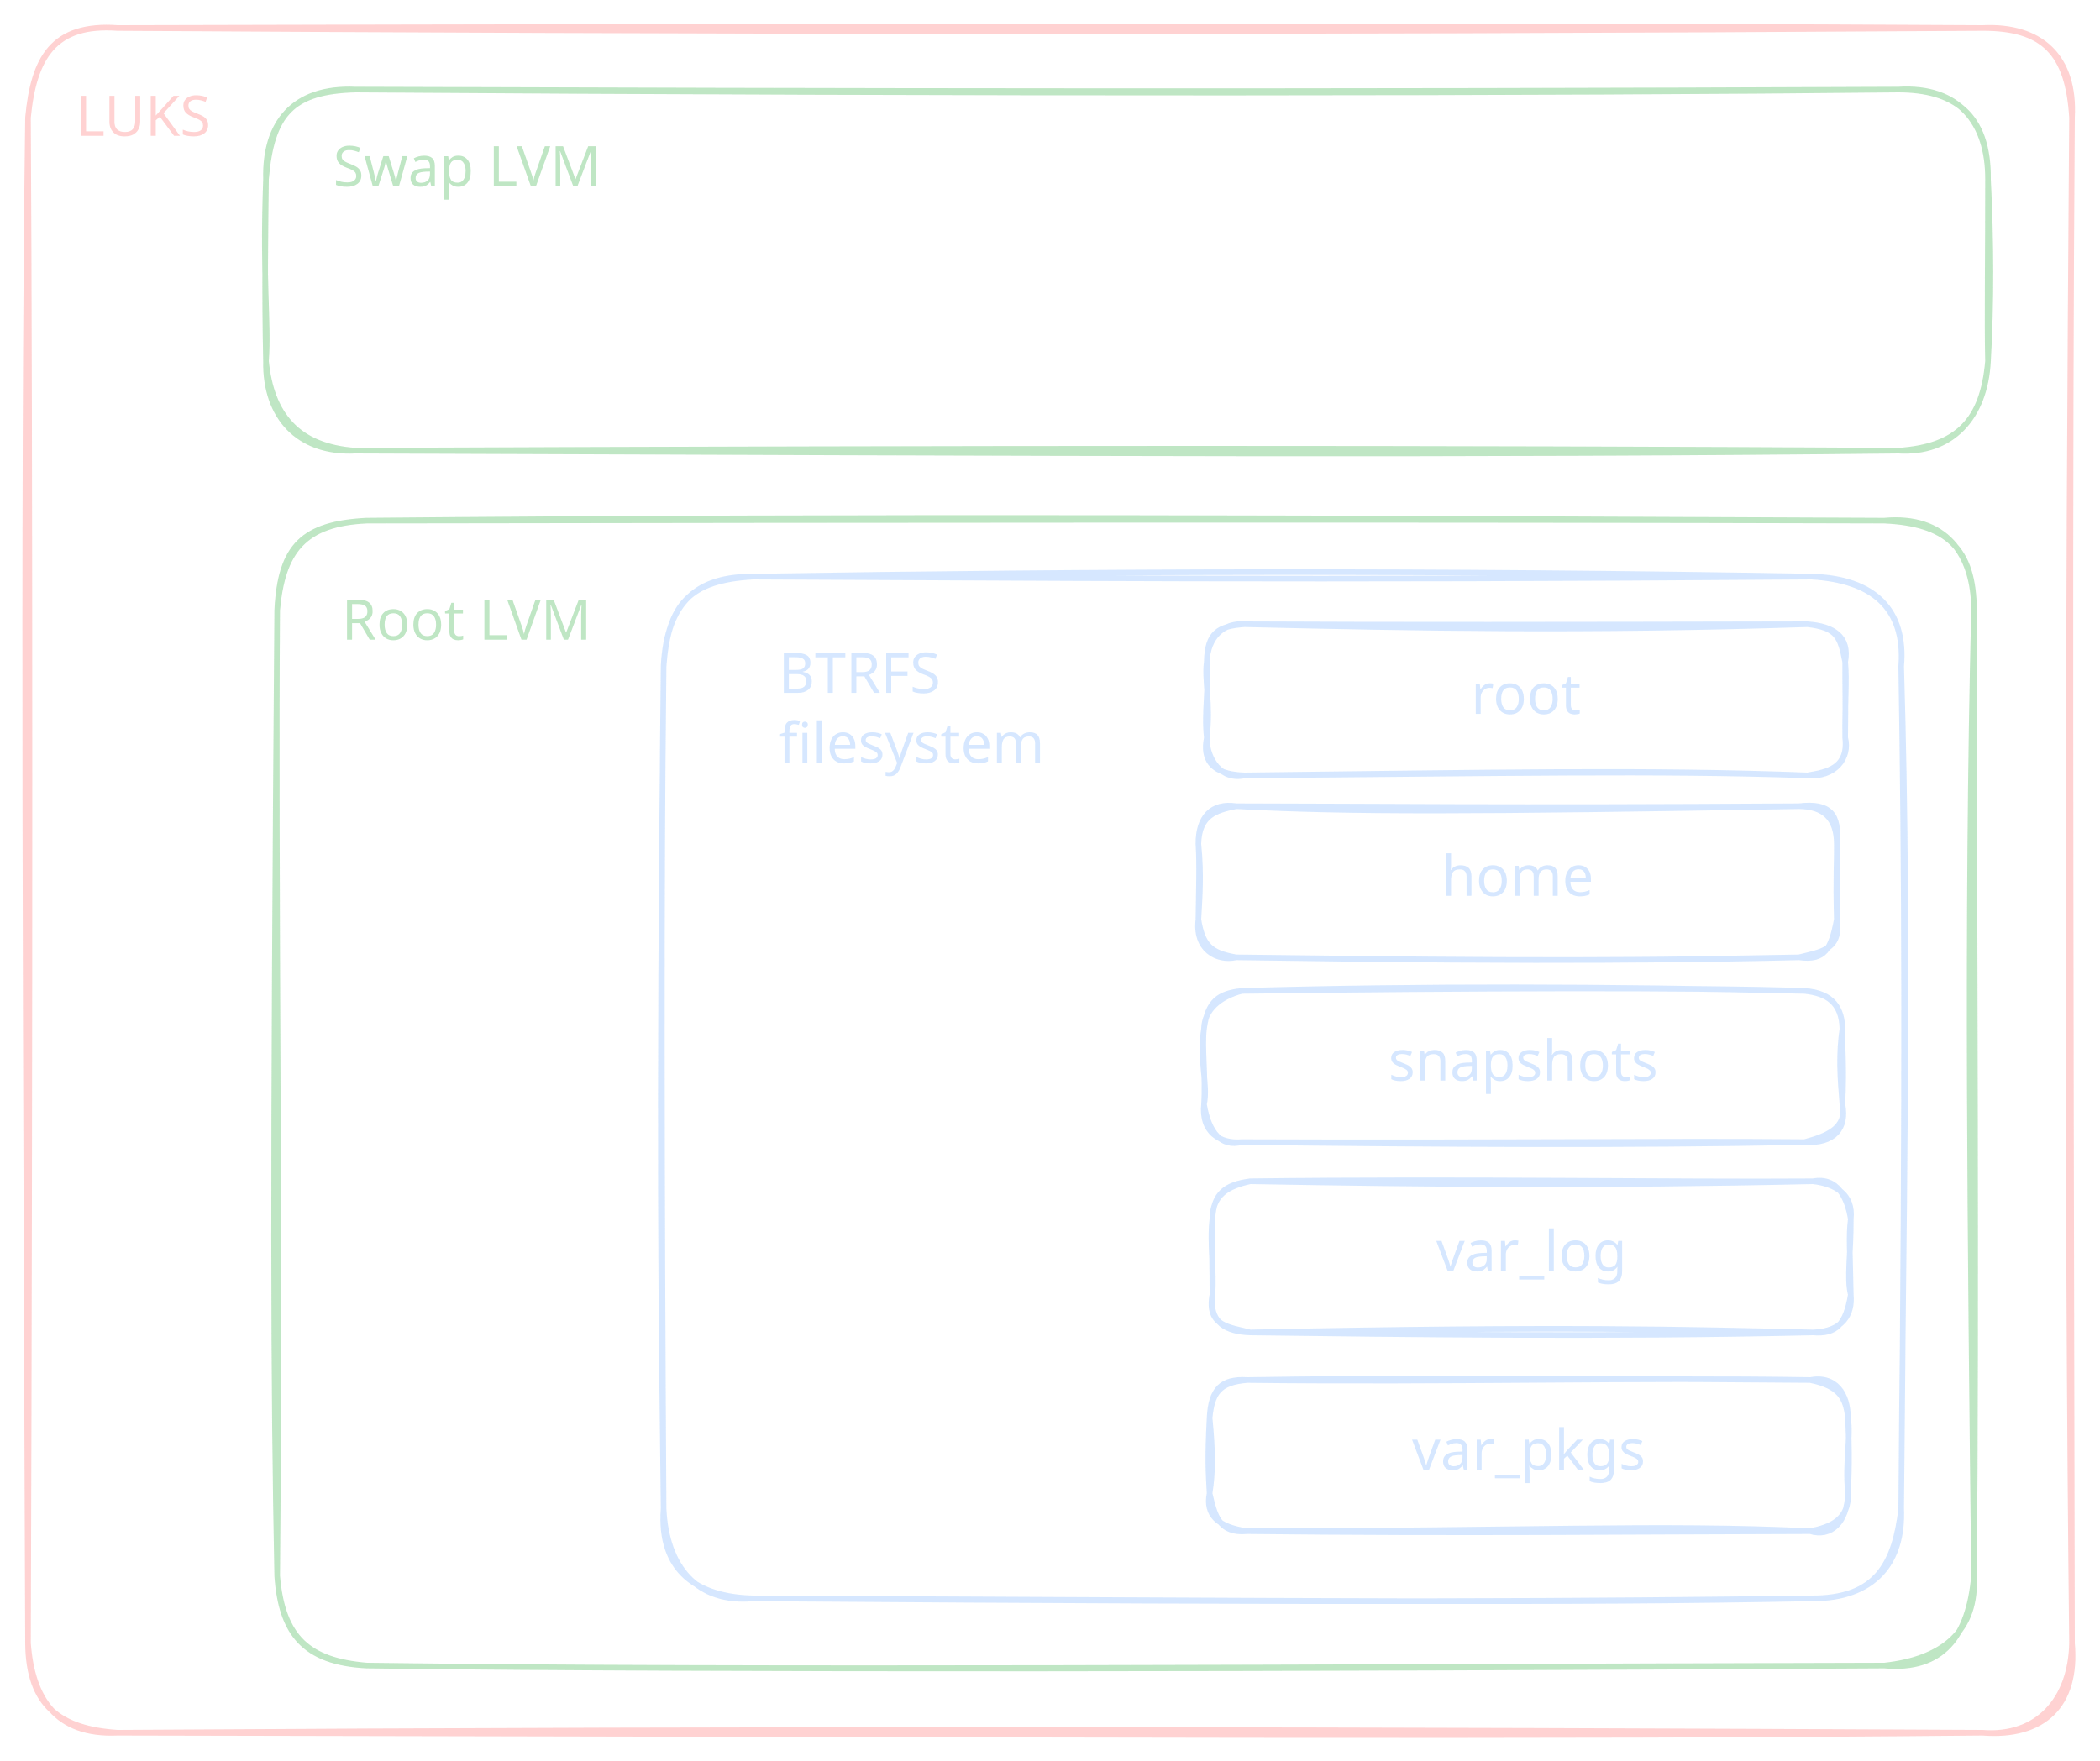
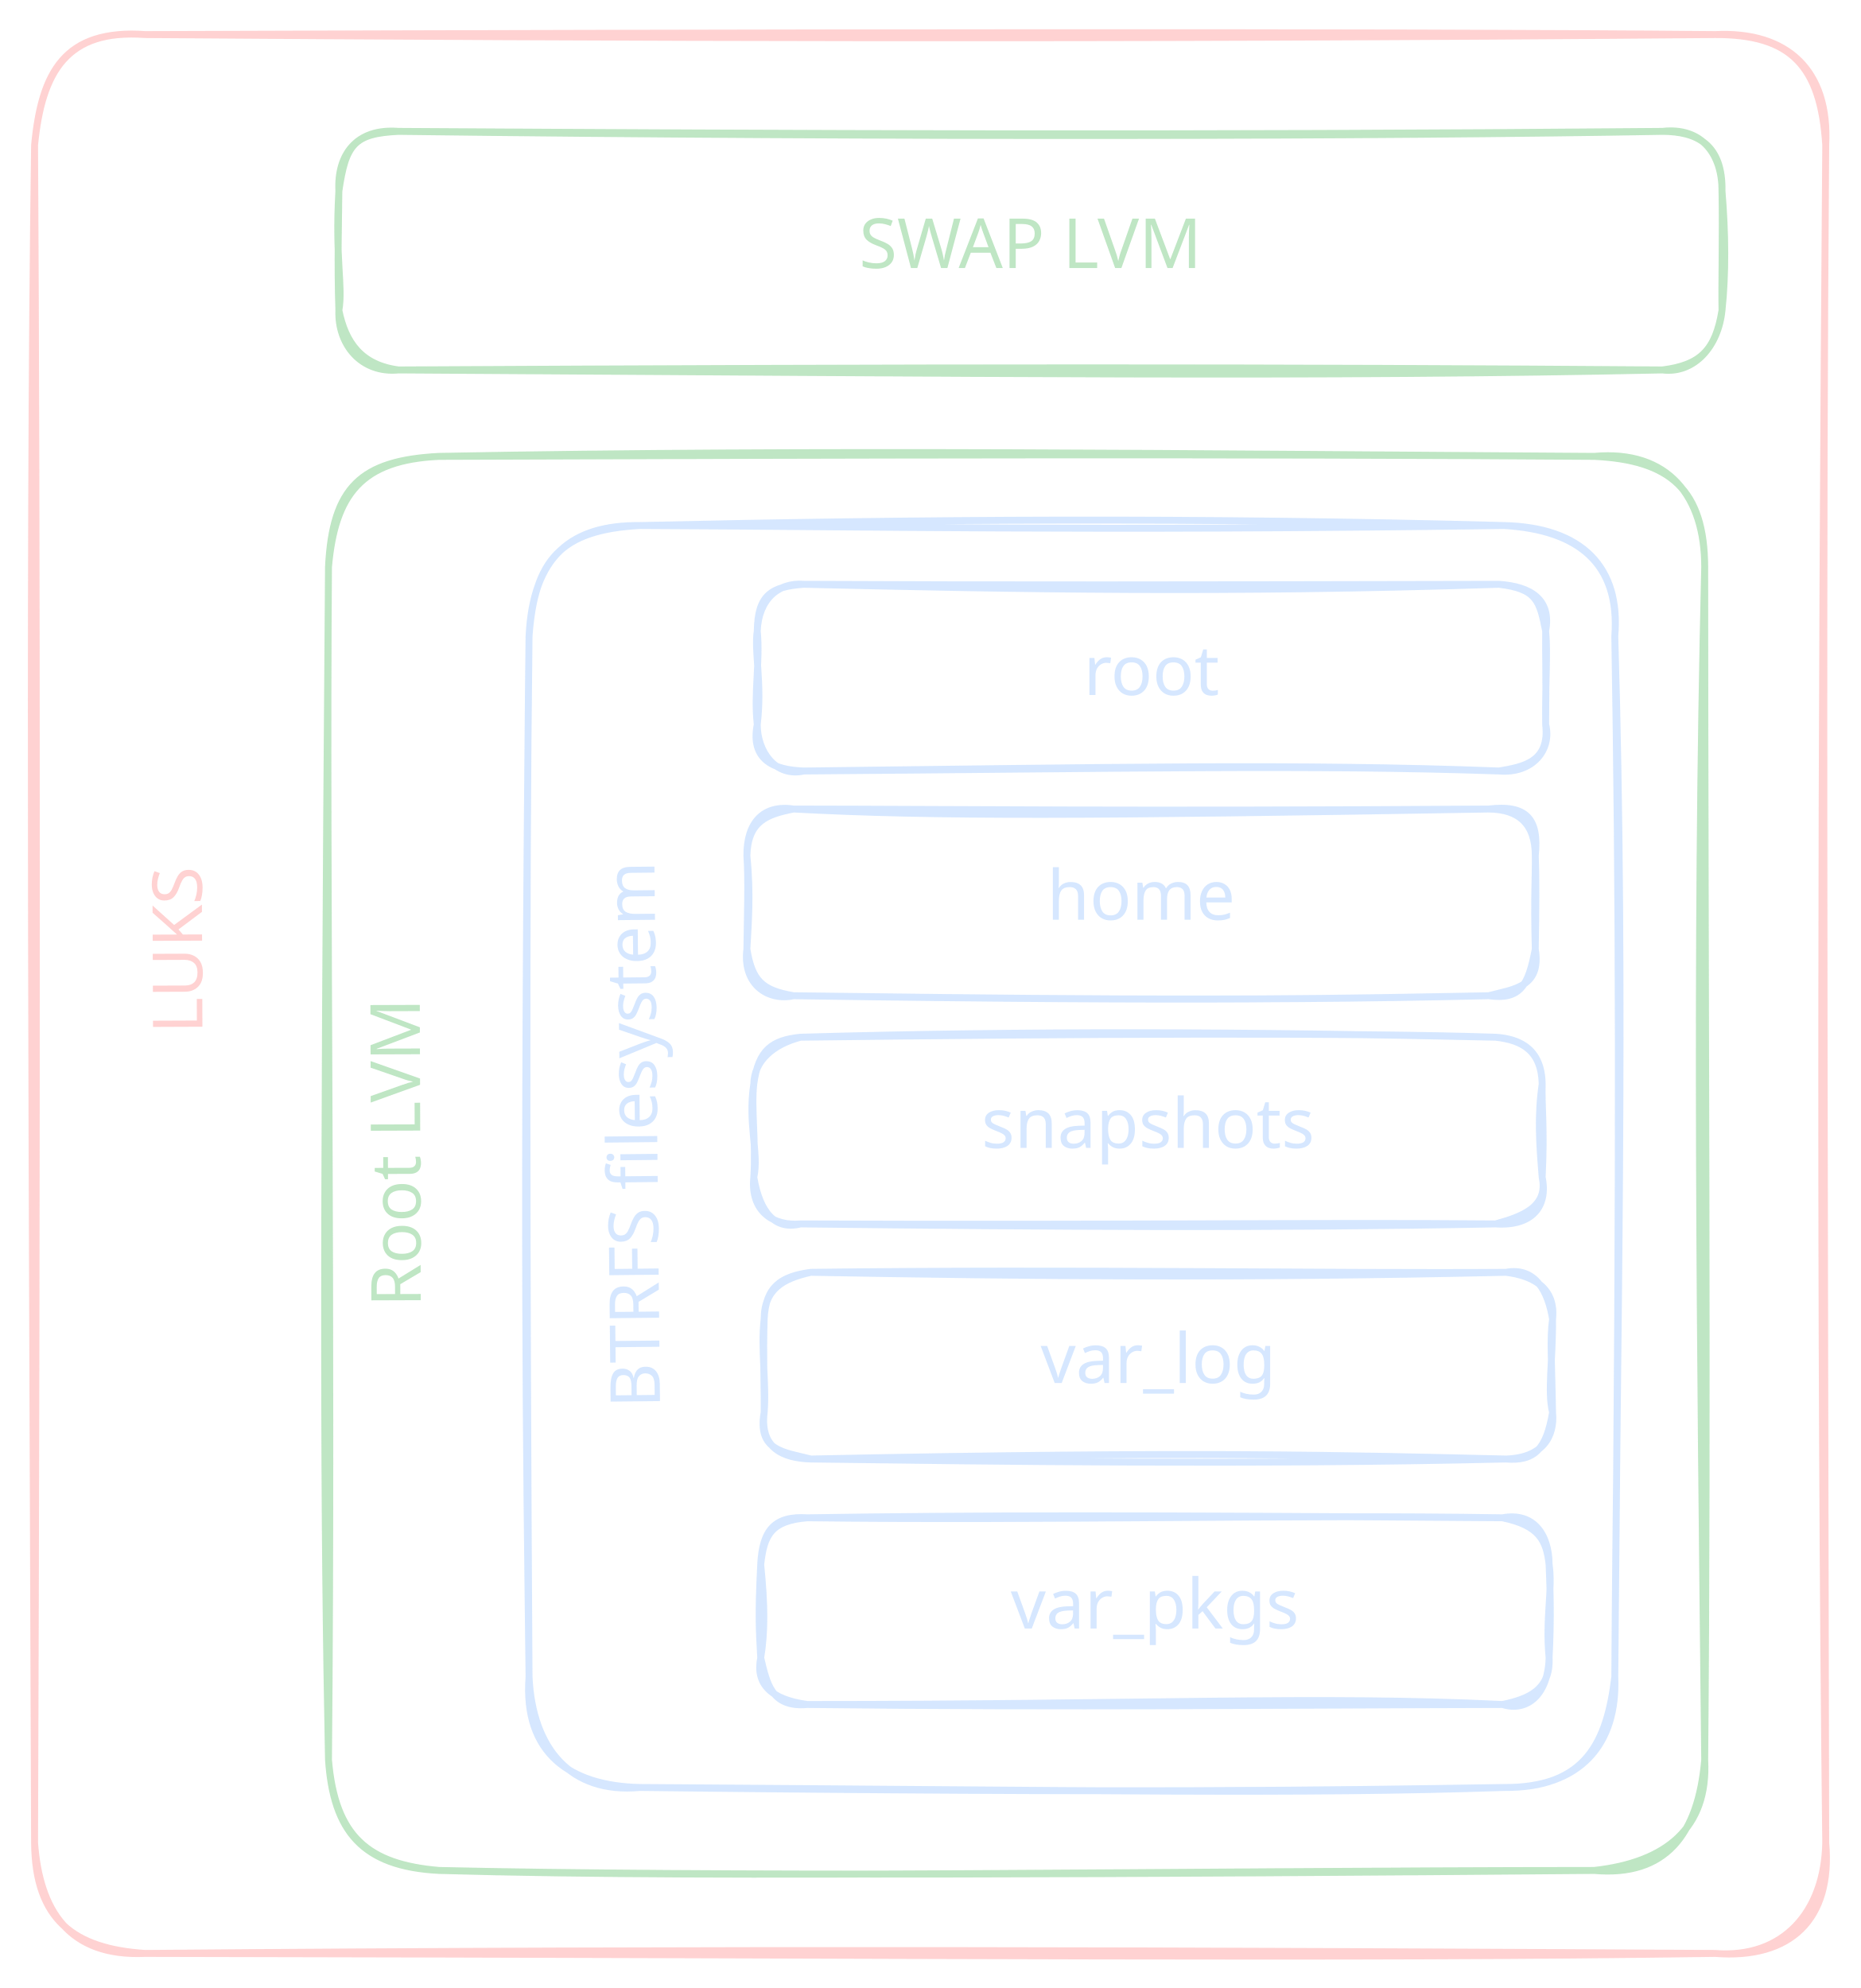
- <svg xmlns="http://www.w3.org/2000/svg" version="1.1" viewBox="0 0 750 629" width="750" height="629" filter="invert(93%) hue-rotate(180deg)">
+ <svg xmlns="http://www.w3.org/2000/svg" version="1.1" viewBox="0 0 538 575" width="538" height="575" filter="invert(93%) hue-rotate(180deg)">
  <defs>
    <style class="style-fonts">
      @font-face {
        font-family: "Virgil";
        src: url("https://excalidraw.com/Virgil.woff2");
      }
      @font-face {
        font-family: "Cascadia";
        src: url("https://excalidraw.com/Cascadia.woff2");
      }
      @font-face {
        font-family: "Assistant";
        src: url("https://excalidraw.com/Assistant-Regular.woff2");
      }
    </style>
  </defs>
-   <g stroke-linecap="round" transform="translate(10 10) rotate(0 365 304.5)">
-     <path d="M32 0 C294.83 -0.65, 559.07 -0.89, 698 0 M32 0 C233.65 1.26, 434.23 1.69, 698 0 M698 0 C718.83 -1.05, 731.16 10.28, 730 32 M698 0 C719.73 -0.08, 728.58 8.82, 730 32 M730 32 C728.55 222.08, 728.15 411.71, 730 577 M730 32 C729.06 163.72, 729.44 295.84, 730 577 M730 577 C729.59 597.03, 717.7 610.57, 698 609 M730 577 C731.99 599.16, 719.83 610.73, 698 609 M698 609 C538.61 610.58, 380.81 609.63, 32 609 M698 609 C485 607.93, 271.4 607.46, 32 609 M32 609 C9.81 610.01, 1.44 596.46, 0 577 M32 609 C11.42 607.67, 0.16 599.29, 0 577 M0 577 C-0.71 373.88, -1.85 170.03, 0 32 M0 577 C0.73 363.12, 0.69 149.08, 0 32 M0 32 C1.98 10.85, 8.71 -1.62, 32 0 M0 32 C2.08 10.7, 9.27 -1.68, 32 0" stroke="#e03131" stroke-width="2" fill="none" />
+   <g stroke-linecap="round" transform="translate(10 10) rotate(0 259 277.5)">
+     <path d="M32 0 C210.83 -0.58, 391.34 -0.86, 486 0 M32 0 C169.66 0.97, 306.04 1.48, 486 0 M486 0 C506.83 -1.05, 519.16 10.28, 518 32 M486 0 C507.73 -0.08, 516.58 8.82, 518 32 M518 32 C516.68 203.24, 516.27 374.01, 518 523 M518 32 C517.08 150.63, 517.48 269.67, 518 523 M518 523 C517.59 543.03, 505.7 556.57, 486 555 M518 523 C519.99 545.16, 507.83 556.73, 486 555 M486 555 C376.97 556.55, 269.83 555.41, 32 555 M486 555 C340.88 554.18, 195.05 553.63, 32 555 M32 555 C9.81 556.01, 1.44 542.46, 0 523 M32 555 C11.42 553.67, 0.16 545.29, 0 523 M0 523 C-0.6 340.1, -1.78 156.44, 0 32 M0 523 C0.71 330.31, 0.66 137.45, 0 32 M0 32 C1.98 10.85, 8.71 -1.62, 32 0 M0 32 C2.08 10.7, 9.27 -1.68, 32 0" stroke="#e03131" stroke-width="2" fill="none" />
  </g>
-   <g transform="translate(27 31) rotate(0 25.425 12.5)">
+   <g transform="translate(28 261) rotate(269.7787 25.425 12.5)">
    <text x="0" y="17.52" font-family="Virgil, Segoe UI Emoji" font-size="20px" fill="#e03131" text-anchor="start" style="white-space: pre;" direction="ltr" dominant-baseline="alphabetic">LUKS</text>
  </g>
-   <g stroke-linecap="round" transform="translate(95 32) rotate(0 307.5 64.5)">
-     <path d="M32 0 C203.42 0.58, 375.69 0.91, 583 0 M32 0 C248.05 1.56, 463.96 1.32, 583 0 M583 0 C604.56 -1.34, 615.07 11.91, 615 32 M583 0 C602.77 0.02, 615.27 8.64, 615 32 M615 32 C616.1 54.06, 616.2 76.13, 615 97 M615 32 C615.04 57.12, 614.65 83.14, 615 97 M615 97 C613.14 118.29, 603.94 127.6, 583 129 M615 97 C613.99 117.21, 602.04 130.16, 583 129 M583 129 C435.52 130.64, 289.3 129.96, 32 129 M583 129 C421.51 128.06, 259.7 128.07, 32 129 M32 129 C11.34 130.05, -0.39 116.68, 0 97 M32 129 C11.43 127.57, 1.91 116.24, 0 97 M0 97 C1.04 83.24, -1.33 68.55, 0 32 M0 97 C-0.57 72.07, -0.17 48.17, 0 32 M0 32 C-0.54 11.82, 9.88 -0.99, 32 0 M0 32 C1.99 8.69, 9.26 0.61, 32 0" stroke="#2f9e44" stroke-width="2" fill="none" />
+   <g stroke-linecap="round" transform="translate(98 38) rotate(0 200 34.5)">
+     <path d="M17.25 0 C130.42 0.68, 244.93 1.2, 382.75 0 M17.25 0 C160.74 1.78, 304.02 1.4, 382.75 0 M382.75 0 C394.47 -1.34, 400.07 6.99, 400 17.25 M382.75 0 C392.69 0.02, 400.27 3.72, 400 17.25 M400 17.25 C401.02 29.32, 401.12 41.41, 400 51.75 M400 17.25 C400.24 30.29, 399.85 44.23, 400 51.75 M400 51.75 C398.14 63.21, 393.86 67.6, 382.75 69 M400 51.75 C398.99 62.13, 391.96 70.16, 382.75 69 M382.75 69 C284.64 71.08, 188.49 70.02, 17.25 69 M382.75 69 C275.69 68.19, 168.13 68.21, 17.25 69 M17.25 69 C6.42 70.05, -0.39 61.59, 0 51.75 M17.25 69 C6.51 67.57, 1.91 61.15, 0 51.75 M0 51.75 C1.23 44.8, -1.14 36.91, 0 17.25 M0 51.75 C-0.46 38.11, -0.06 25.48, 0 17.25 M0 17.25 C-0.54 6.9, 4.96 -0.99, 17.25 0 M0 17.25 C1.99 3.77, 4.34 0.61, 17.25 0" stroke="#2f9e44" stroke-width="2" fill="none" />
  </g>
-   <g transform="translate(119 49) rotate(0 47.775 12.5)">
-     <text x="0" y="17.52" font-family="Virgil, Segoe UI Emoji" font-size="20px" fill="#2f9e44" text-anchor="start" style="white-space: pre;" direction="ltr" dominant-baseline="alphabetic">Swap LVM</text>
+   <g transform="translate(247.275 60) rotate(0 50.725 12.5)">
+     <text x="50.725" y="17.52" font-family="Virgil, Segoe UI Emoji" font-size="20px" fill="#2f9e44" text-anchor="middle" style="white-space: pre;" direction="ltr" dominant-baseline="alphabetic">SWAP LVM</text>
  </g>
-   <g stroke-linecap="round" transform="translate(99 186) rotate(0 303 204.5)">
-     <path d="M32 0 C210.15 -1.67, 388.15 -0.85, 574 0 M32 0 C221.9 -0.3, 411.57 -0.47, 574 0 M574 0 C595.61 -1.99, 606.02 11.78, 606 32 M574 0 C596.15 1.04, 605.93 9.69, 606 32 M606 32 C603.27 144.16, 604.71 257.01, 606 377 M606 32 C606.04 154.51, 606.92 277.68, 606 377 M606 377 C604.1 398.8, 594.63 410.83, 574 409 M606 377 C607.08 396.67, 594.88 406.71, 574 409 M574 409 C372.86 409.47, 170.83 410.86, 32 409 M574 409 C364.94 410.22, 154.99 410.6, 32 409 M32 409 C11.4 407.24, 1.88 399.23, 0 377 M32 409 C9.55 407.88, 1.4 397.4, 0 377 M0 377 C1.15 251.84, -0.71 125.35, 0 32 M0 377 C-1.36 308.27, -1.6 239.26, 0 32 M0 32 C1.12 8.94, 9.3 1.15, 32 0 M0 32 C1.87 10.97, 9.5 1.03, 32 0" stroke="#2f9e44" stroke-width="2" fill="none" />
+   <g stroke-linecap="round" transform="translate(95 132) rotate(0 199 204.5)">
+     <path d="M32 0 C142.27 -2.09, 252.3 -0.69, 366 0 M32 0 C148.94 -0.42, 265.5 -0.71, 366 0 M366 0 C387.61 -1.99, 398.02 11.78, 398 32 M366 0 C388.15 1.04, 397.93 9.69, 398 32 M398 32 C395.27 144.16, 396.71 257.01, 398 377 M398 32 C398.04 154.51, 398.92 277.68, 398 377 M398 377 C396.1 398.8, 386.63 410.83, 366 409 M398 377 C399.08 396.67, 386.88 406.71, 366 409 M366 409 C242.45 409.07, 117.4 411.42, 32 409 M366 409 C237.6 410.07, 107.68 410.71, 32 409 M32 409 C11.4 407.24, 1.88 399.23, 0 377 M32 409 C9.55 407.88, 1.4 397.4, 0 377 M0 377 C1.15 251.84, -0.71 125.35, 0 32 M0 377 C-1.36 308.27, -1.6 239.26, 0 32 M0 32 C1.12 8.94, 9.3 1.15, 32 0 M0 32 C1.87 10.97, 9.5 1.03, 32 0" stroke="#2f9e44" stroke-width="2" fill="none" />
  </g>
-   <g transform="translate(122 211) rotate(0 47.5125 12.5)">
+   <g transform="translate(69 318) rotate(269.8146 47.5125 12.5)">
    <text x="0" y="17.52" font-family="Virgil, Segoe UI Emoji" font-size="20px" fill="#2f9e44" text-anchor="start" style="white-space: pre;" direction="ltr" dominant-baseline="alphabetic">Root LVM</text>
  </g>
-   <g stroke-linecap="round" transform="translate(237 206) rotate(0 221 182.5)">
-     <path d="M32 0 C129.11 0.36, 225.83 1.41, 410 0 M32 0 C154.26 -1.95, 275.7 -2.35, 410 0 M410 0 C431.39 1.28, 443.57 10.91, 442 32 M410 0 C432.52 0.53, 443.76 12.07, 442 32 M442 32 C445.14 136.52, 442.53 239.41, 442 333 M442 32 C443.16 103.89, 443.59 175.53, 442 333 M442 333 C442.84 352.44, 432.08 365.22, 410 365 M442 333 C439.71 352.03, 433.49 365.19, 410 365 M410 365 C321.73 366.75, 232.71 365.9, 32 365 M410 365 C331.36 366, 252.05 366.66, 32 365 M32 365 C11.95 364.56, -1.71 355.17, 0 333 M32 365 C12.04 366.85, 0.98 353.82, 0 333 M0 333 C-0.69 220.9, -0.94 107.18, 0 32 M0 333 C-0.76 268.26, -1.8 203.98, 0 32 M0 32 C1.14 8.82, 12.25 -0.16, 32 0 M0 32 C1.63 10, 9.01 1.28, 32 0" stroke="#1971c2" stroke-width="2" fill="none" />
+   <g stroke-linecap="round" transform="translate(153 152) rotate(0 157 182.5)">
+     <path d="M32 0 C96.75 0.24, 160.98 1.67, 282 0 M32 0 C113.07 -1.81, 193.04 -2.36, 282 0 M282 0 C303.39 1.28, 315.57 10.91, 314 32 M282 0 C304.52 0.53, 315.76 12.07, 314 32 M314 32 C317.14 136.52, 314.53 239.41, 314 333 M314 32 C315.16 103.89, 315.59 175.53, 314 333 M314 333 C314.84 352.44, 304.08 365.22, 282 365 M314 333 C311.71 352.03, 305.49 365.19, 282 365 M282 365 C223.61 366.98, 164.21 365.83, 32 365 M282 365 C230.19 365.79, 177.5 366.68, 32 365 M32 365 C11.95 364.56, -1.71 355.17, 0 333 M32 365 C12.04 366.85, 0.98 353.82, 0 333 M0 333 C-0.69 220.9, -0.94 107.18, 0 32 M0 333 C-0.76 268.26, -1.8 203.98, 0 32 M0 32 C1.14 8.82, 12.25 -0.16, 32 0 M0 32 C1.63 10, 9.01 1.28, 32 0" stroke="#1971c2" stroke-width="2" fill="none" />
  </g>
-   <g transform="translate(278 230) rotate(0 48.325 25)">
-     <text x="0" y="17.52" font-family="Virgil, Segoe UI Emoji" font-size="20px" fill="#1971c2" text-anchor="start" style="white-space: pre;" direction="ltr" dominant-baseline="alphabetic">BTRFS</text>
-     <text x="0" y="42.52" font-family="Virgil, Segoe UI Emoji" font-size="20px" fill="#1971c2" text-anchor="start" style="white-space: pre;" direction="ltr" dominant-baseline="alphabetic">filesystem</text>
+   <g transform="translate(61.74716 315.6586) rotate(269.4052 123.3002 12.5)">
+     <text x="123.3" y="17.52" font-family="Virgil, Segoe UI Emoji" font-size="20px" fill="#1971c2" text-anchor="middle" style="white-space: pre;" direction="ltr" dominant-baseline="alphabetic">BTRFS filesystem</text>
  </g>
-   <g stroke-linecap="round" transform="translate(431 223) rotate(0 114 27)">
+   <g stroke-linecap="round" transform="translate(219 169) rotate(0 114 27)">
    <path d="M13.5 0 C74.81 1.41, 135.19 2.58, 214.5 0 M13.5 0 C68.52 0.27, 123.7 0.19, 214.5 0 M214.5 0 C223.81 0.62, 229.71 4.49, 228 13.5 M214.5 0 C225.44 1.3, 226.25 4.79, 228 13.5 M228 13.5 C228.64 20.03, 227.86 27.96, 228 40.5 M228 13.5 C227.92 20.53, 228.19 27.39, 228 40.5 M228 40.5 C229.86 47.77, 224.29 54.86, 214.5 54 M228 40.5 C229.24 51.37, 221.68 52.79, 214.5 54 M214.5 54 C160.52 52.15, 106.03 53.32, 13.5 54 M214.5 54 C157.43 51.82, 101.11 52.98, 13.5 54 M13.5 54 C5.15 55.87, -0.06 48.21, 0 40.5 M13.5 54 C4.82 53.72, -2.04 50.8, 0 40.5 M0 40.5 C1.45 28.52, -0.94 19.46, 0 13.5 M0 40.5 C-1.05 31.49, 0.87 22.42, 0 13.5 M0 13.5 C0.14 3.11, 4.01 0.67, 13.5 0 M0 13.5 C0.37 4.29, 6.14 -0.63, 13.5 0" stroke="#1971c2" stroke-width="2" fill="none" />
  </g>
-   <g transform="translate(523.8875 237.5) rotate(0 21.1125 12.5)">
+   <g transform="translate(311.8875 183.5) rotate(0 21.1125 12.5)">
    <text x="21.112" y="17.52" font-family="Virgil, Segoe UI Emoji" font-size="20px" fill="#1971c2" text-anchor="middle" style="white-space: pre;" direction="ltr" dominant-baseline="alphabetic">root</text>
  </g>
-   <g stroke-linecap="round" transform="translate(428 288) rotate(0 114 27)">
+   <g stroke-linecap="round" transform="translate(216 234) rotate(0 114 27)">
    <path d="M13.5 0 C54.26 2.16, 97.95 1.96, 214.5 0 M13.5 0 C61.07 0.05, 109.42 0.68, 214.5 0 M214.5 0 C223.34 0.07, 227.99 4.36, 228 13.5 M214.5 0 C225.47 -1.32, 229.14 2.84, 228 13.5 M228 13.5 C228.27 20.1, 228.2 28.99, 228 40.5 M228 13.5 C228.1 19.23, 227.58 25.24, 228 40.5 M228 40.5 C226 50.96, 223.78 55.3, 214.5 54 M228 40.5 C229.83 51.54, 221.78 52.08, 214.5 54 M214.5 54 C175.58 54.68, 135.01 55.81, 13.5 54 M214.5 54 C142.12 55.76, 68.54 54.66, 13.5 54 M13.5 54 C4.3 52.42, 1.51 49.6, 0 40.5 M13.5 54 C6.41 55.59, -1.3 50.99, 0 40.5 M0 40.5 C0.39 33.26, 1.14 24.65, 0 13.5 M0 40.5 C0.13 30.94, 0.48 20.19, 0 13.5 M0 13.5 C0.28 3.47, 5.8 1.53, 13.5 0 M0 13.5 C-0.09 3.87, 4.81 -1.32, 13.5 0" stroke="#1971c2" stroke-width="2" fill="none" />
  </g>
-   <g transform="translate(519.6375 302.5) rotate(0 22.3625 12.5)">
+   <g transform="translate(307.6375 248.5) rotate(0 22.3625 12.5)">
    <text x="22.362" y="17.52" font-family="Virgil, Segoe UI Emoji" font-size="20px" fill="#1971c2" text-anchor="middle" style="white-space: pre;" direction="ltr" dominant-baseline="alphabetic">home</text>
  </g>
-   <g stroke-linecap="round" transform="translate(430 354) rotate(0 114 27)">
+   <g stroke-linecap="round" transform="translate(218 300) rotate(0 114 27)">
    <path d="M13.5 0 C94.37 -1, 174.71 -1.35, 214.5 0 M13.5 0 C77.64 -1.83, 142.94 -1.62, 214.5 0 M214.5 0 C222.45 0.87, 227.75 4.05, 228 13.5 M214.5 0 C225.01 0.66, 227.92 6.77, 228 13.5 M228 13.5 C226.67 22.75, 227.16 30.43, 228 40.5 M228 13.5 C227.81 20.18, 228.71 25.98, 228 40.5 M228 40.5 C229.75 49.04, 225.01 54.73, 214.5 54 M228 40.5 C229.86 49.19, 221.96 51.95, 214.5 54 M214.5 54 C149.47 55.23, 85.7 54.81, 13.5 54 M214.5 54 C163.03 53.55, 109.92 54.36, 13.5 54 M13.5 54 C5.83 54.68, -1.05 50.52, 0 40.5 M13.5 54 C6.27 55.86, 1.74 50.85, 0 40.5 M0 40.5 C1.56 33.6, -1.81 25.05, 0 13.5 M0 40.5 C0.66 30.58, -0.81 20.3, 0 13.5 M0 13.5 C1.33 3.61, 5.33 0.83, 13.5 0 M0 13.5 C0.12 6.79, 5.62 2.07, 13.5 0" stroke="#1971c2" stroke-width="2" fill="none" />
  </g>
-   <g transform="translate(495.1125 368.5) rotate(0 48.8875 12.5)">
+   <g transform="translate(283.1125 314.5) rotate(0 48.8875 12.5)">
    <text x="48.888" y="17.52" font-family="Virgil, Segoe UI Emoji" font-size="20px" fill="#1971c2" text-anchor="middle" style="white-space: pre;" direction="ltr" dominant-baseline="alphabetic">snapshots</text>
  </g>
-   <g stroke-linecap="round" transform="translate(433 422) rotate(0 114 27)">
+   <g stroke-linecap="round" transform="translate(221 368) rotate(0 114 27)">
    <path d="M13.5 0 C89.38 -0.94, 165.95 0.36, 214.5 0 M13.5 0 C76.56 1.12, 138.23 1.7, 214.5 0 M214.5 0 C223.23 -1.62, 226.73 5.83, 228 13.5 M214.5 0 C222.48 0.96, 228.95 4.62, 228 13.5 M228 13.5 C228.09 25.79, 226.47 34.39, 228 40.5 M228 13.5 C227.19 19.63, 227.76 25.14, 228 40.5 M228 40.5 C226.23 51.11, 222.79 54.7, 214.5 54 M228 40.5 C228.69 47.47, 225.12 53.69, 214.5 54 M214.5 54 C140.84 55.71, 65.9 54.66, 13.5 54 M214.5 54 C168.96 52.95, 124.62 51.7, 13.5 54 M13.5 54 C5.4 53.76, -1.28 50.83, 0 40.5 M13.5 54 C5.83 52.01, -2.05 51.73, 0 40.5 M0 40.5 C0.69 31.93, -1.04 22.13, 0 13.5 M0 40.5 C0.07 32.47, -0.35 24.29, 0 13.5 M0 13.5 C0 4.79, 5.51 1.79, 13.5 0 M0 13.5 C0.42 4.24, 4.76 1.17, 13.5 0" stroke="#1971c2" stroke-width="2" fill="none" />
  </g>
-   <g transform="translate(509.225 436.5) rotate(0 37.775 12.5)">
+   <g transform="translate(297.225 382.5) rotate(0 37.775 12.5)">
    <text x="37.775" y="17.52" font-family="Virgil, Segoe UI Emoji" font-size="20px" fill="#1971c2" text-anchor="middle" style="white-space: pre;" direction="ltr" dominant-baseline="alphabetic">var_log</text>
  </g>
-   <g stroke-linecap="round" transform="translate(432 493) rotate(0 114 27)">
+   <g stroke-linecap="round" transform="translate(220 439) rotate(0 114 27)">
    <path d="M13.5 0 C83.62 0.84, 154.08 -0.98, 214.5 0 M13.5 0 C60.36 -0.73, 108.82 -0.8, 214.5 0 M214.5 0 C223.56 -1.7, 227.98 4.9, 228 13.5 M214.5 0 C225.33 2.24, 227.21 6.7, 228 13.5 M228 13.5 C229.1 20.69, 226.88 28.96, 228 40.5 M228 13.5 C228.36 21.64, 228.55 30.12, 228 40.5 M228 40.5 C228.45 49.77, 222.02 52.45, 214.5 54 M228 40.5 C227.7 51.07, 221.73 56.25, 214.5 54 M214.5 54 C161.56 51.43, 110.18 54.02, 13.5 54 M214.5 54 C152.27 54.13, 88.8 54.84, 13.5 54 M13.5 54 C3.02 54.97, 1.77 47.81, 0 40.5 M13.5 54 C2.82 52.57, -1.54 47.95, 0 40.5 M0 40.5 C-0.41 32.84, -0.78 28.51, 0 13.5 M0 40.5 C1.22 33.07, 1.2 25.41, 0 13.5 M0 13.5 C0.48 3.36, 4.17 -0.6, 13.5 0 M0 13.5 C0.95 4.82, 3.13 0.84, 13.5 0" stroke="#1971c2" stroke-width="2" fill="none" />
  </g>
-   <g transform="translate(501.1375 507.5) rotate(0 44.8625 12.5)">
+   <g transform="translate(289.1375 453.5) rotate(0 44.8625 12.5)">
    <text x="44.862" y="17.52" font-family="Virgil, Segoe UI Emoji" font-size="20px" fill="#1971c2" text-anchor="middle" style="white-space: pre;" direction="ltr" dominant-baseline="alphabetic">var_pkgs</text>
  </g>
</svg>
